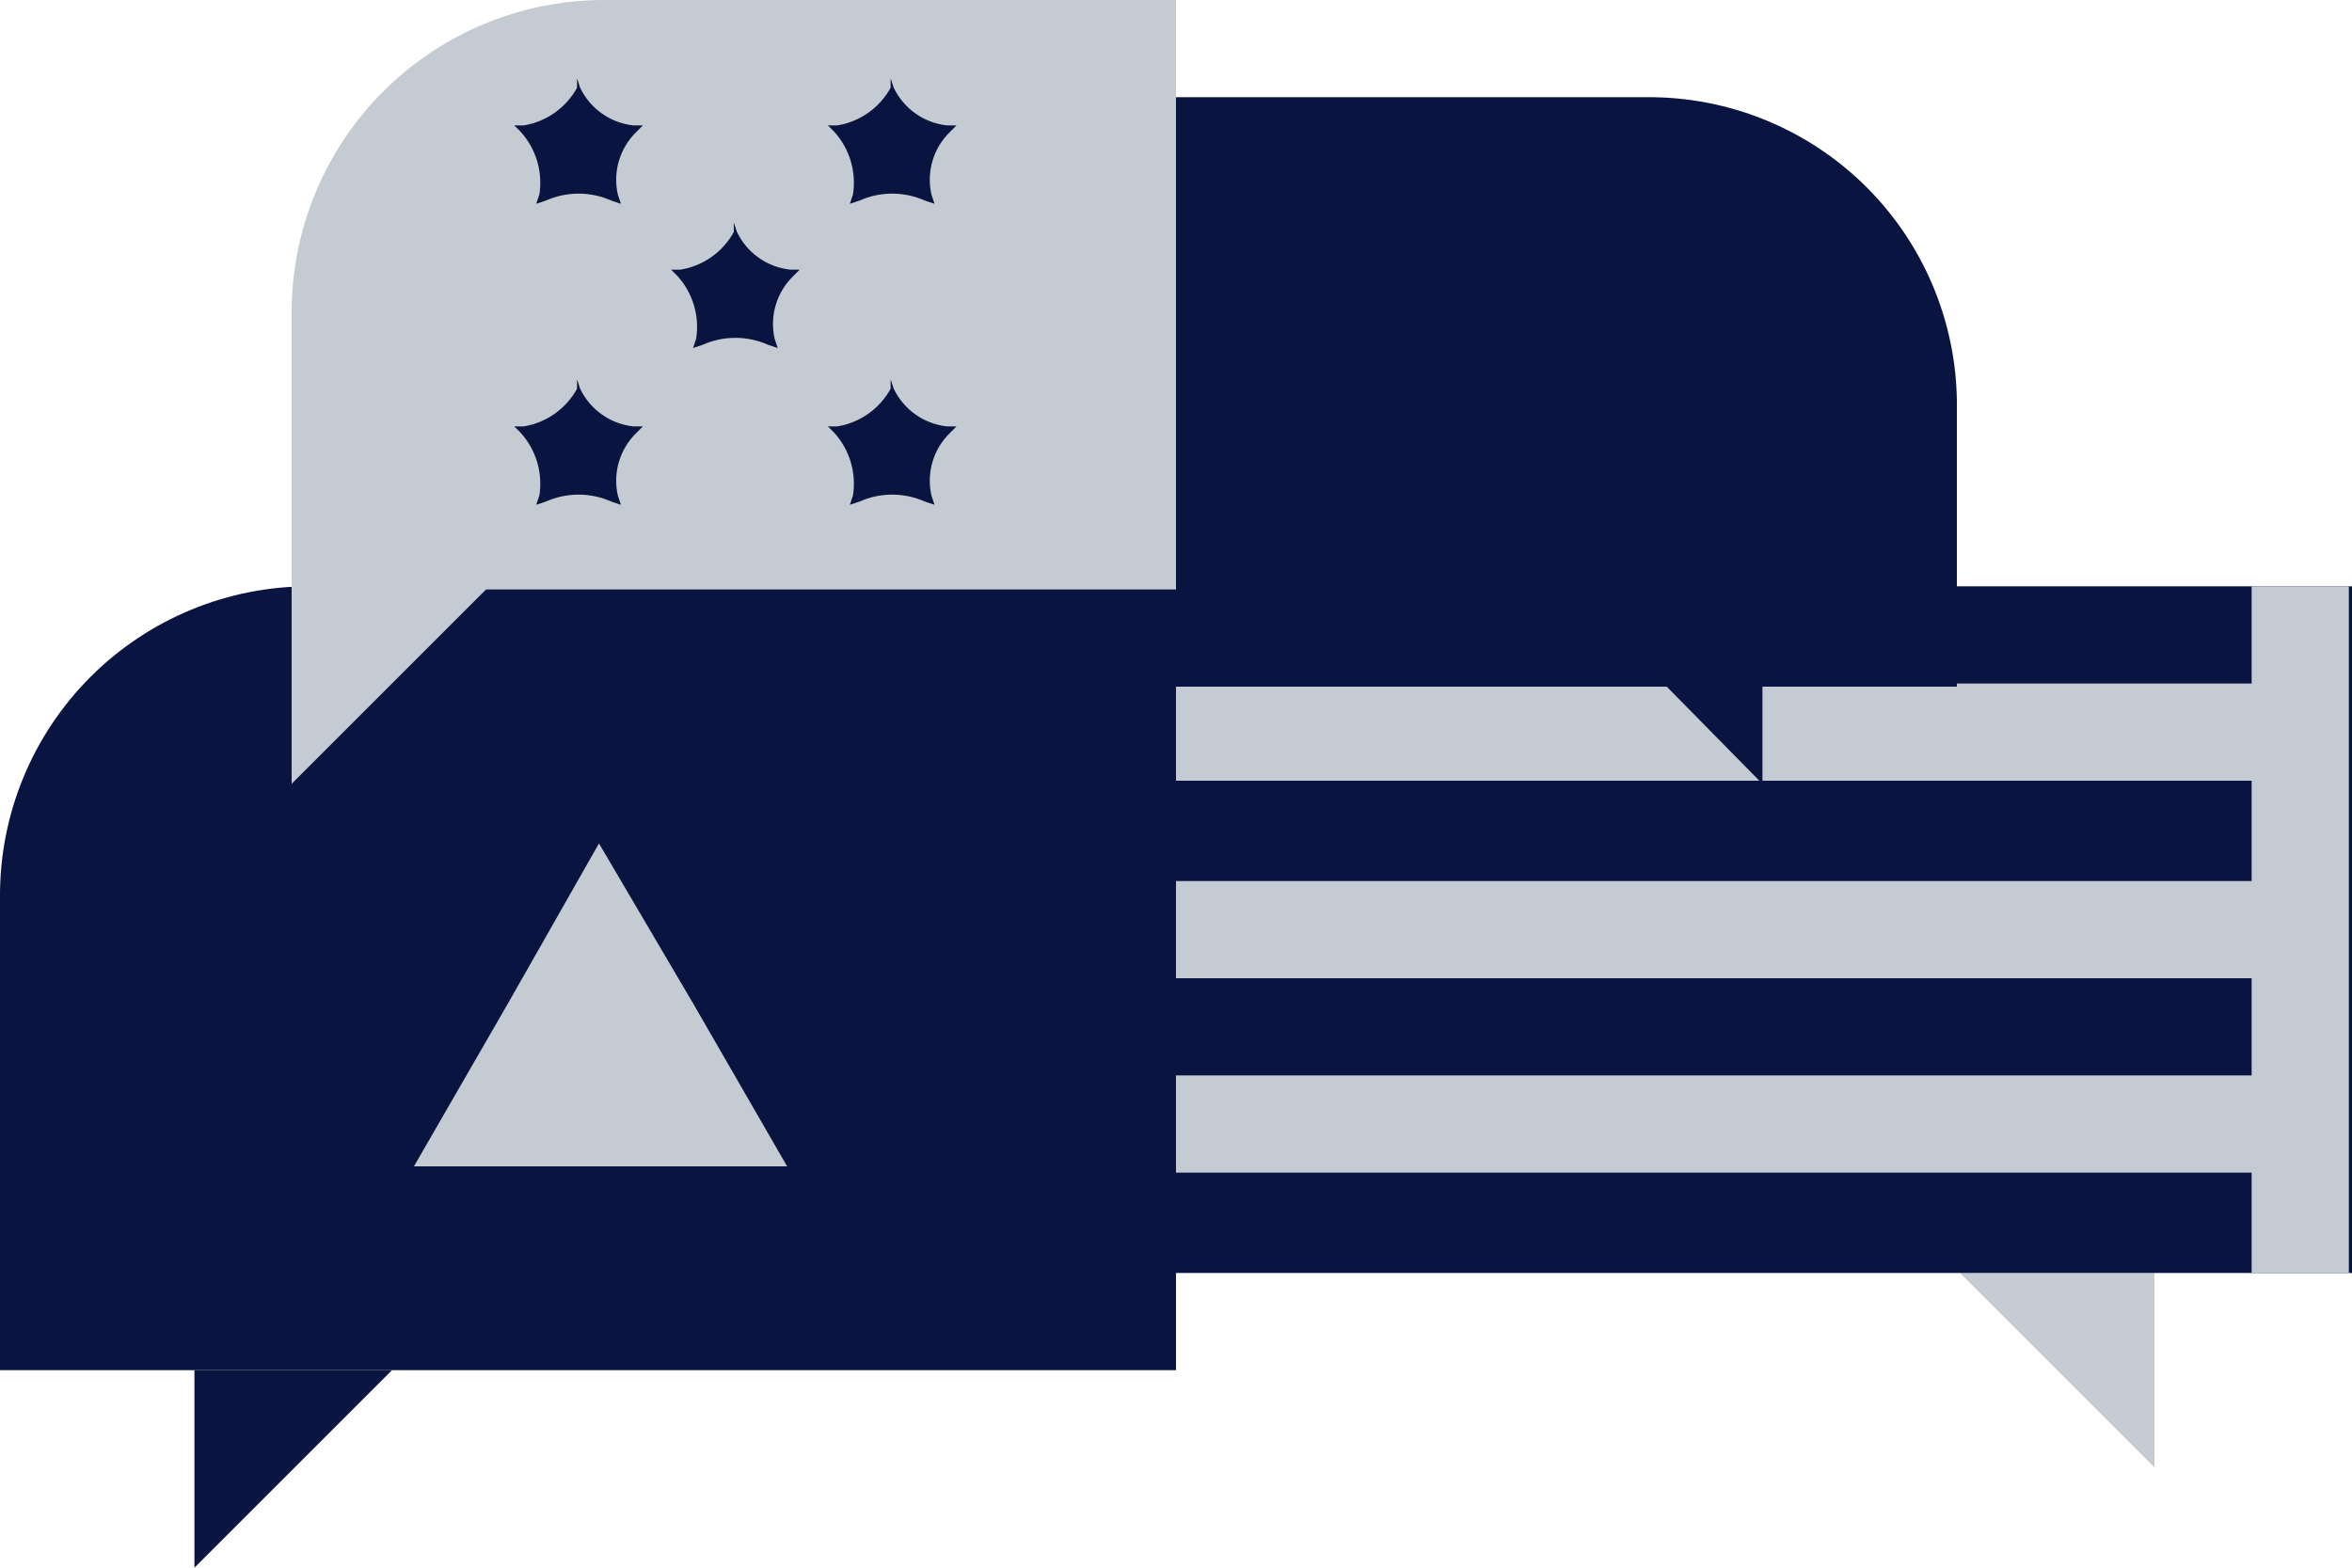
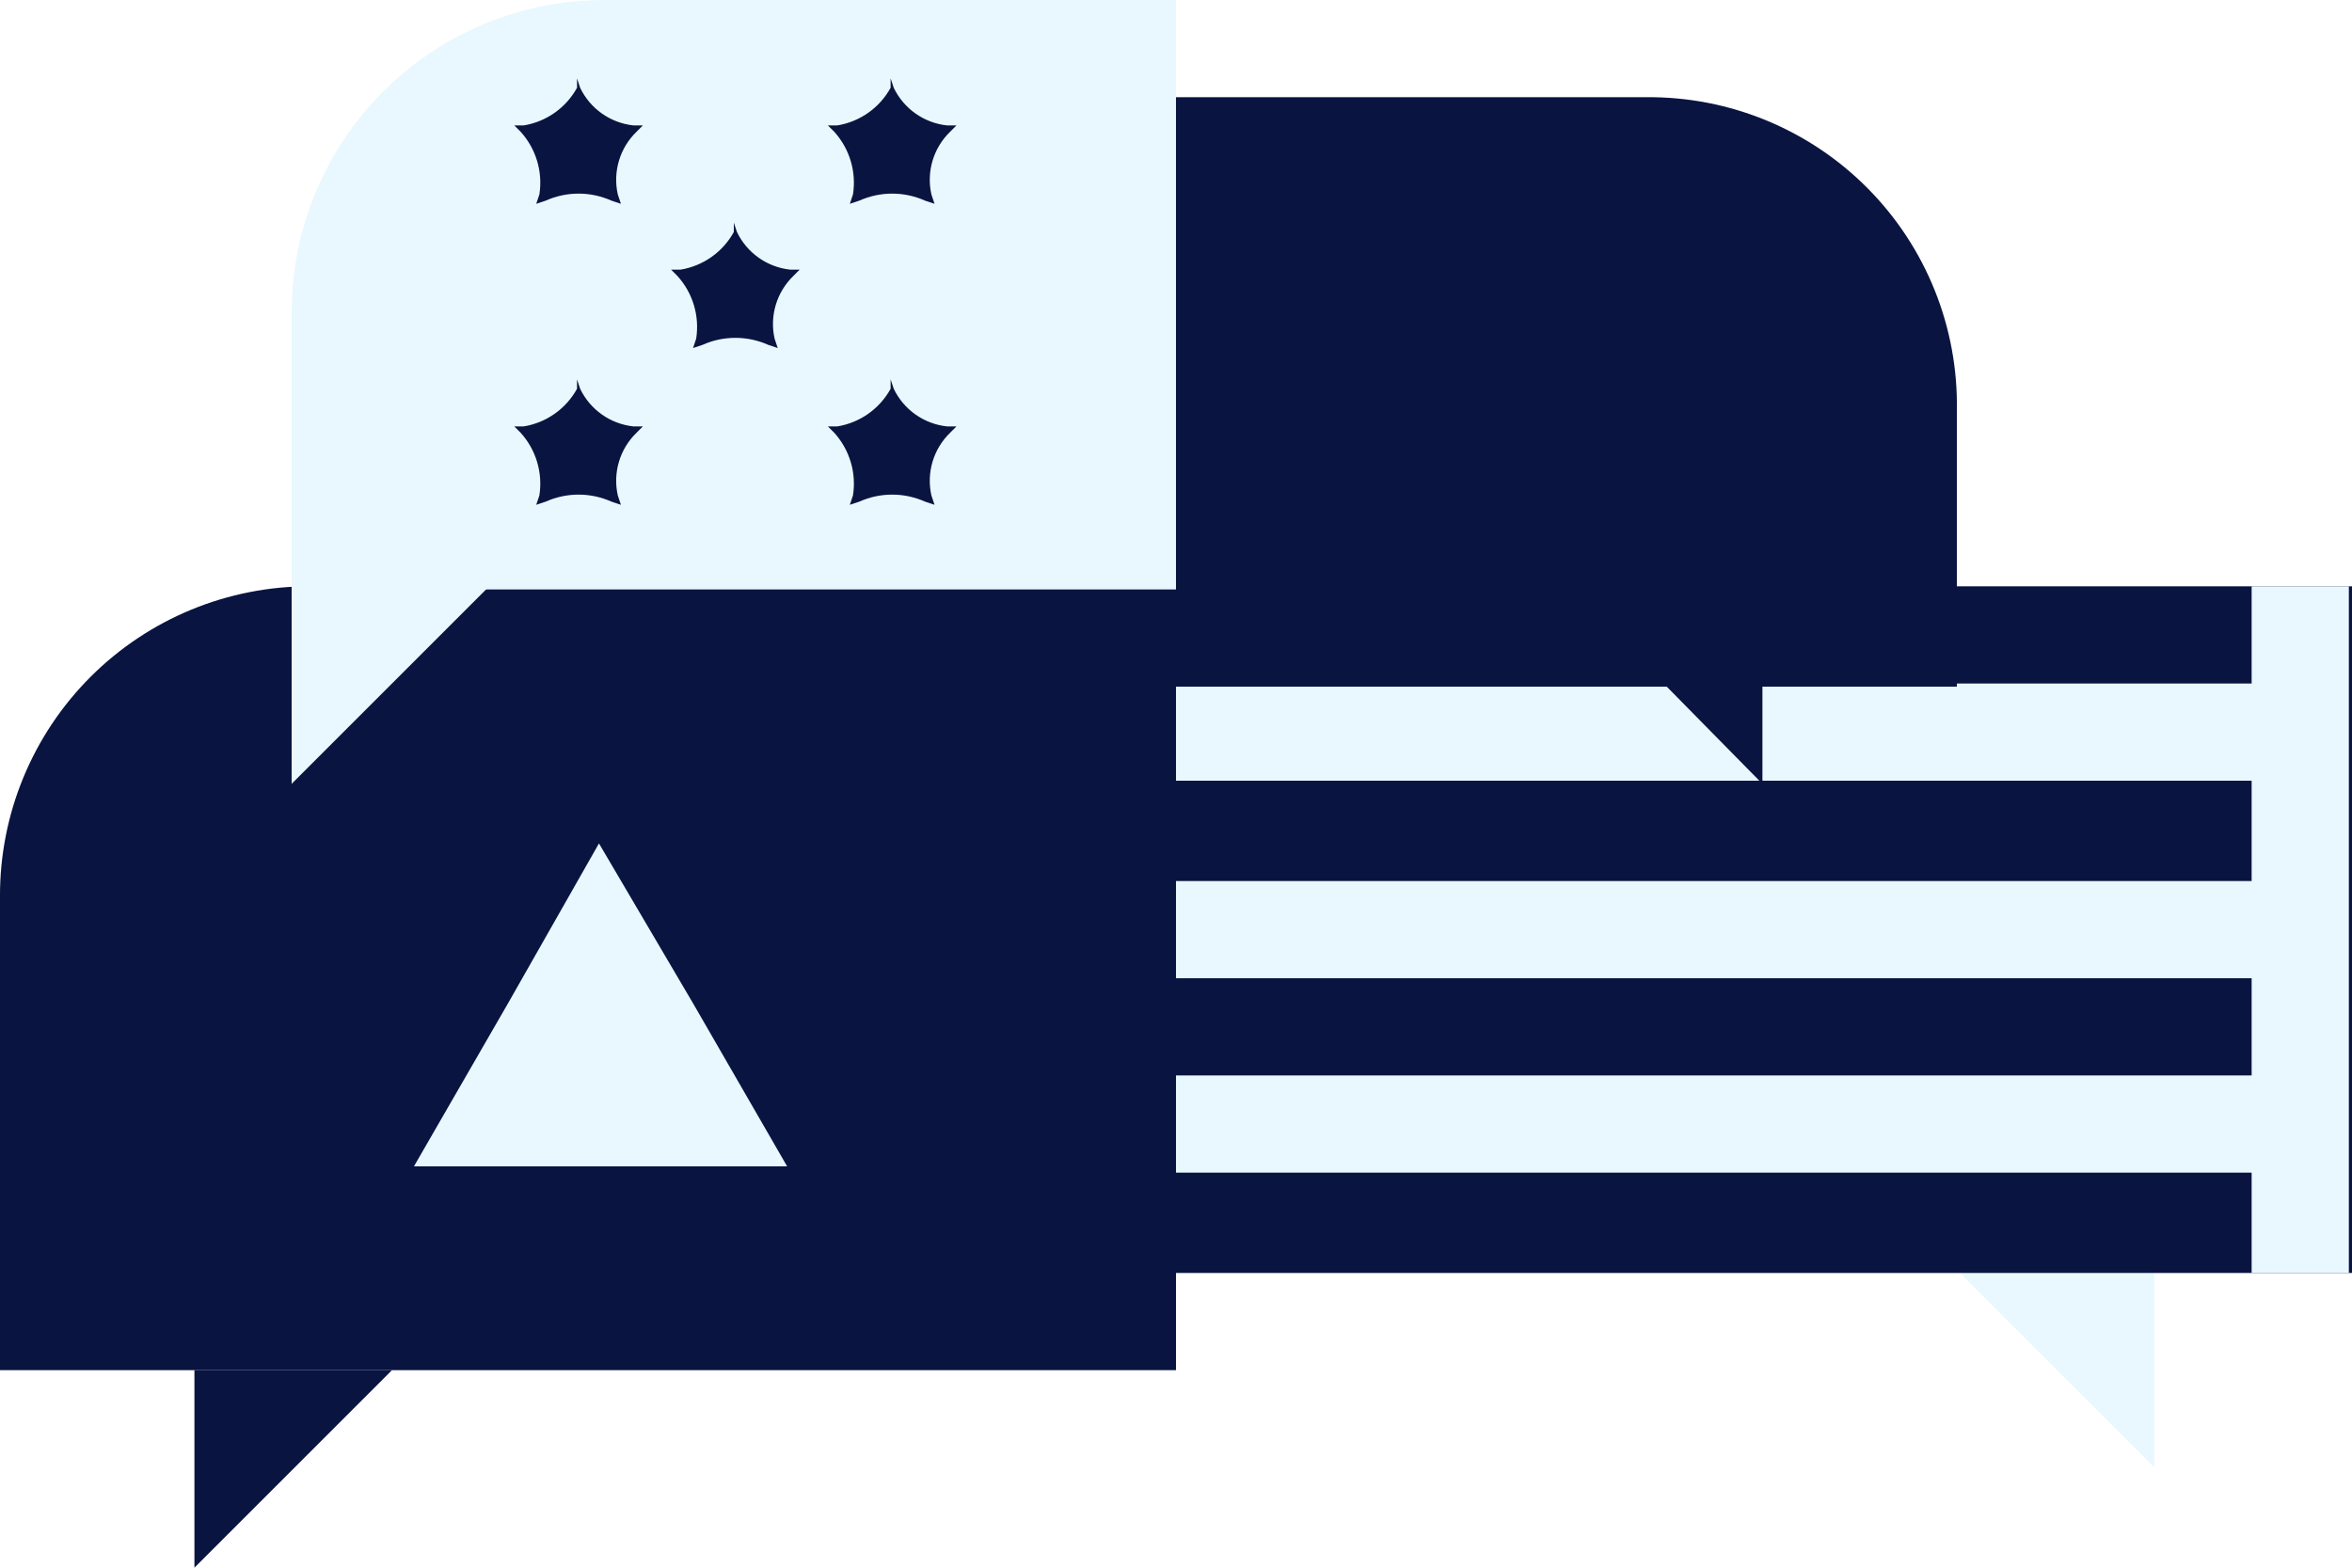
<svg xmlns="http://www.w3.org/2000/svg" viewBox="-2371.4 4280.4 75 50">
  <defs>
-     <style>.a{fill:#091440;}.b{fill:#c4cbd2;}</style>
+     <style>.a{fill:#091440;}.b{fill:#e9f8fe;}</style>
  </defs>
  <g transform="translate(0 -109)">
    <g transform="translate(-2546.1 4062)">
      <path class="a" d="M184.6,346.1h27.6v25H174.7V356A9.859,9.859,0,0,1,184.6,346.1Z" />
      <path class="a" d="M187.2,371.1l-6.3,6.3v-6.3Z" />
      <path class="b" d="M190.3,346.1l-6.3,6.3v-6.3Z" />
      <path class="b" d="M237.2,368l6.2,6.2V368Z" />
      <rect class="a" width="37.5" height="21.9" transform="translate(212.2 346.1)" />
      <rect class="b" width="36.7" height="3.1" transform="translate(212.2 349.2)" />
      <rect class="b" width="36.7" height="3.1" transform="translate(212.2 355.5)" />
      <rect class="b" width="36.7" height="3.1" transform="translate(212.2 361.7)" />
      <path class="a" d="M227.2,330.5H212.1v18.8h25v-8.8A9.819,9.819,0,0,0,227.2,330.5Z" />
      <path class="b" d="M194,327.4h18.2v18.8H184v-8.8A9.965,9.965,0,0,1,194,327.4Z" />
      <path class="a" d="M198.1,334.5l.1.3a2.137,2.137,0,0,0,1.7,1.2h.3l-.2.2a2.133,2.133,0,0,0-.6,2l.1.3-.3-.1a2.563,2.563,0,0,0-2.1,0l-.3.1.1-.3a2.417,2.417,0,0,0-.6-2l-.2-.2h.3a2.378,2.378,0,0,0,1.7-1.2Z" />
      <path class="a" d="M203.1,329.9l.1.3a2.137,2.137,0,0,0,1.7,1.2h.3l-.2.2a2.133,2.133,0,0,0-.6,2l.1.3-.3-.1a2.563,2.563,0,0,0-2.1,0l-.3.1.1-.3a2.417,2.417,0,0,0-.6-2l-.2-.2h.3a2.378,2.378,0,0,0,1.7-1.2Z" />
      <path class="a" d="M193.1,329.9l.1.3a2.137,2.137,0,0,0,1.7,1.2h.3l-.2.2a2.133,2.133,0,0,0-.6,2l.1.3-.3-.1a2.563,2.563,0,0,0-2.1,0l-.3.1.1-.3a2.417,2.417,0,0,0-.6-2l-.2-.2h.3a2.378,2.378,0,0,0,1.7-1.2Z" />
      <path class="a" d="M203.1,339.5l.1.3a2.137,2.137,0,0,0,1.7,1.2h.3l-.2.2a2.133,2.133,0,0,0-.6,2l.1.3-.3-.1a2.563,2.563,0,0,0-2.1,0l-.3.1.1-.3a2.417,2.417,0,0,0-.6-2l-.2-.2h.3a2.378,2.378,0,0,0,1.7-1.2Z" />
      <path class="a" d="M193.1,339.5l.1.3a2.137,2.137,0,0,0,1.7,1.2h.3l-.2.2a2.133,2.133,0,0,0-.6,2l.1.3-.3-.1a2.563,2.563,0,0,0-2.1,0l-.3.1.1-.3a2.417,2.417,0,0,0-.6-2l-.2-.2h.3a2.378,2.378,0,0,0,1.7-1.2Z" />
      <path class="b" d="M193.8,354.3l3,5.1,3,5.2H187.9l3-5.2Z" />
      <rect class="b" width="3.1" height="21.9" transform="translate(246.5 346.1)" />
      <path class="a" d="M224.7,346.1l6.2,6.3v-6.3Z" />
    </g>
  </g>
</svg>
